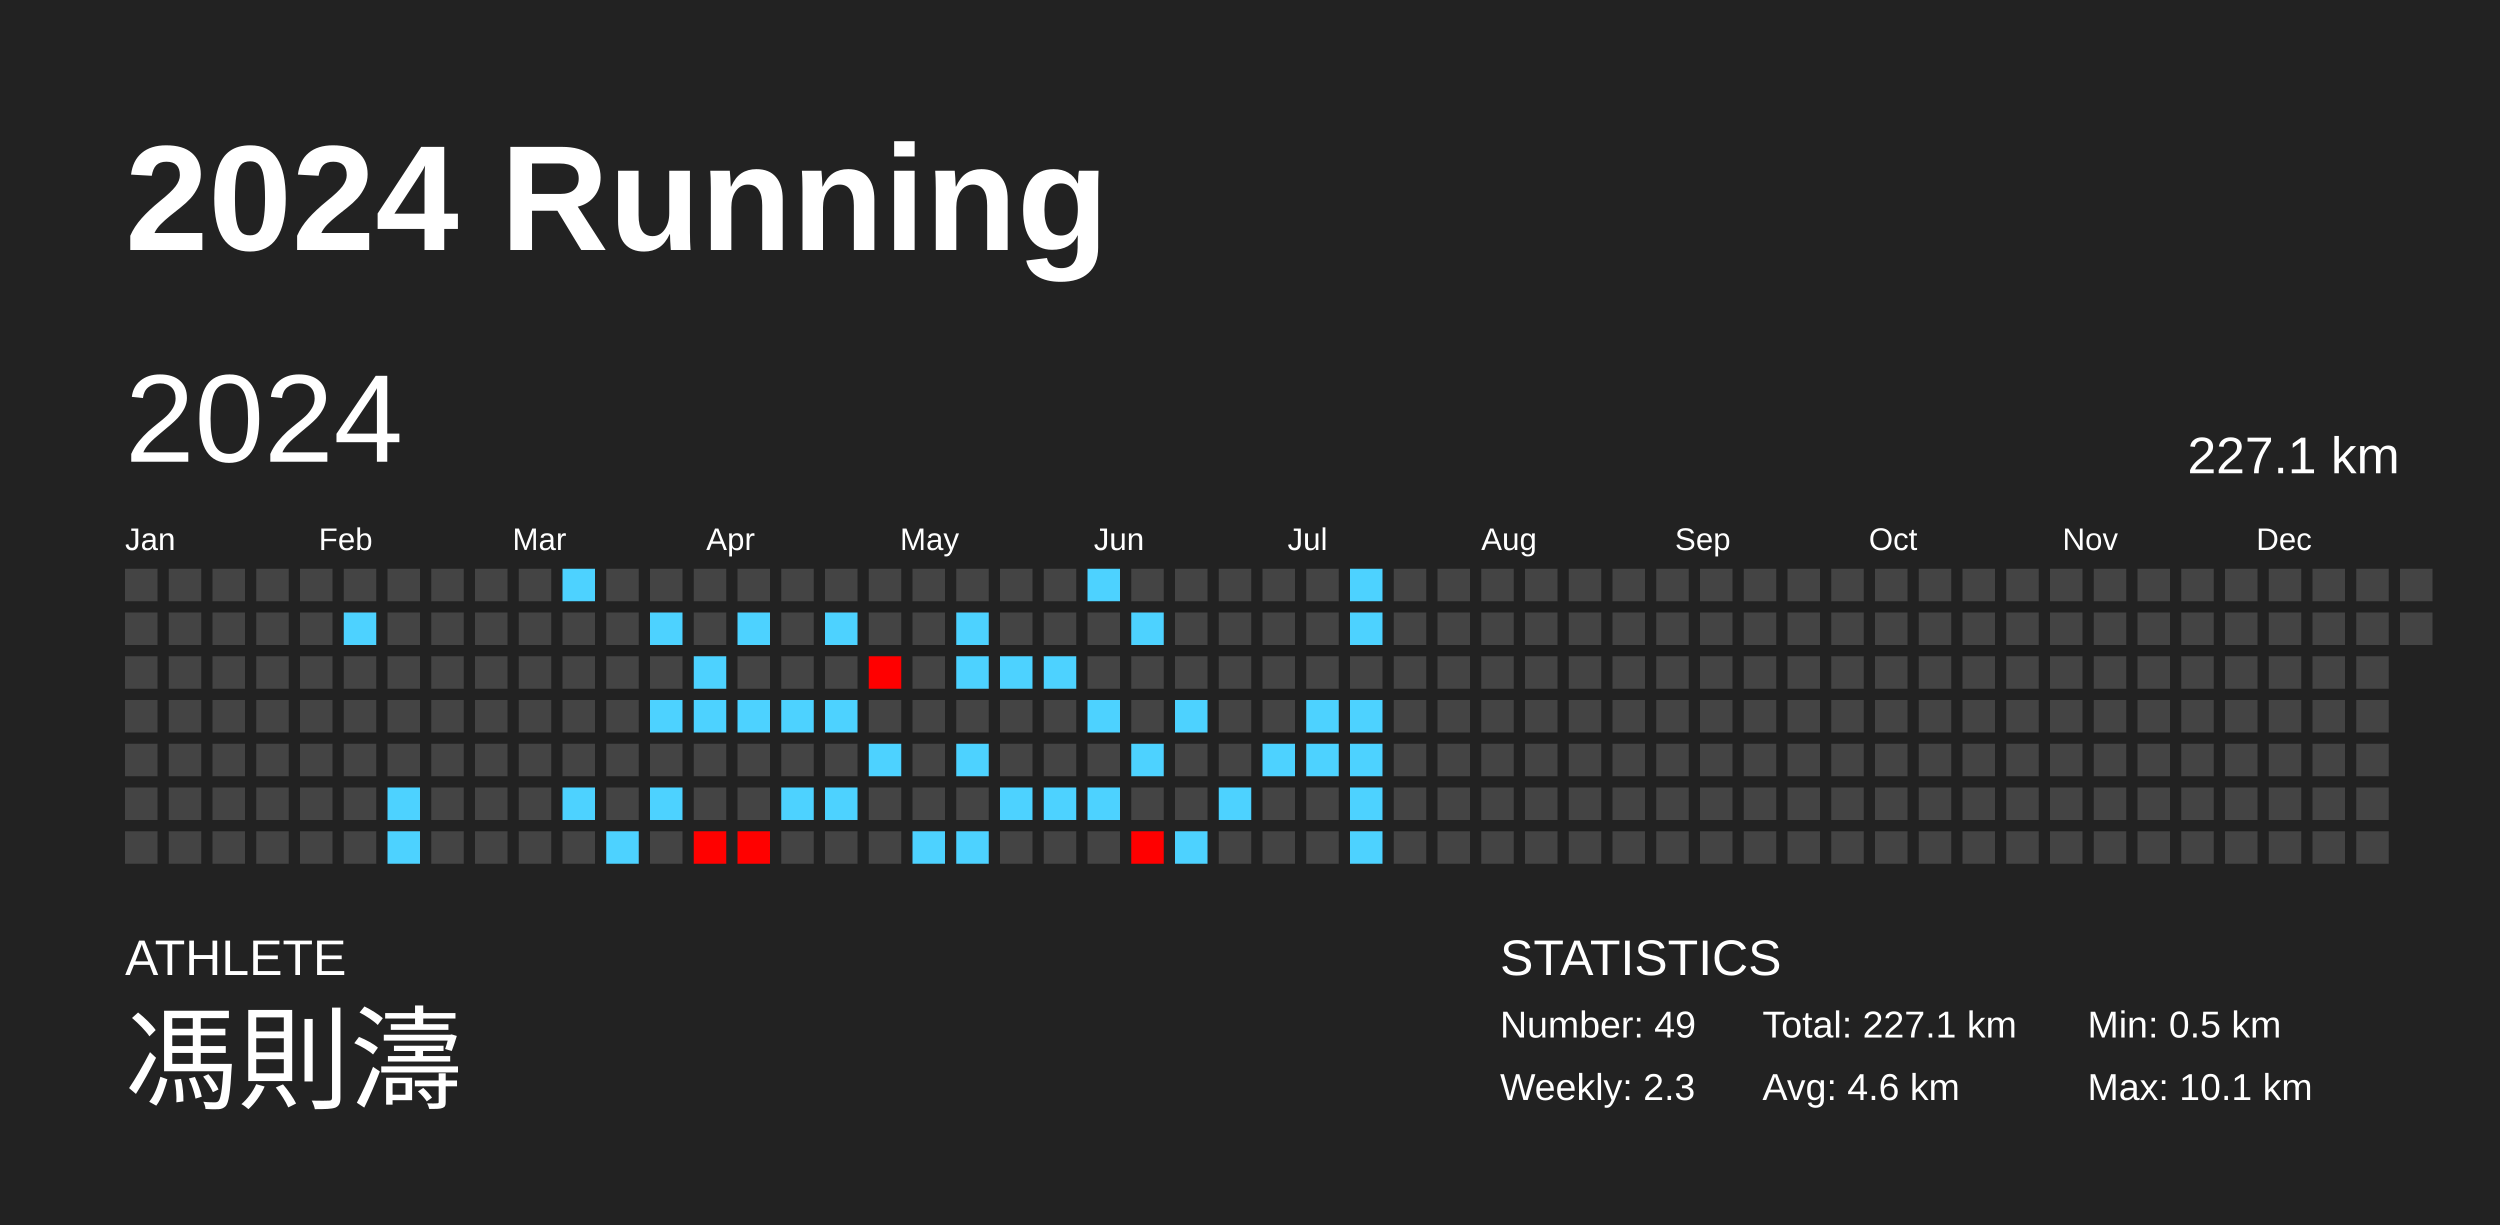
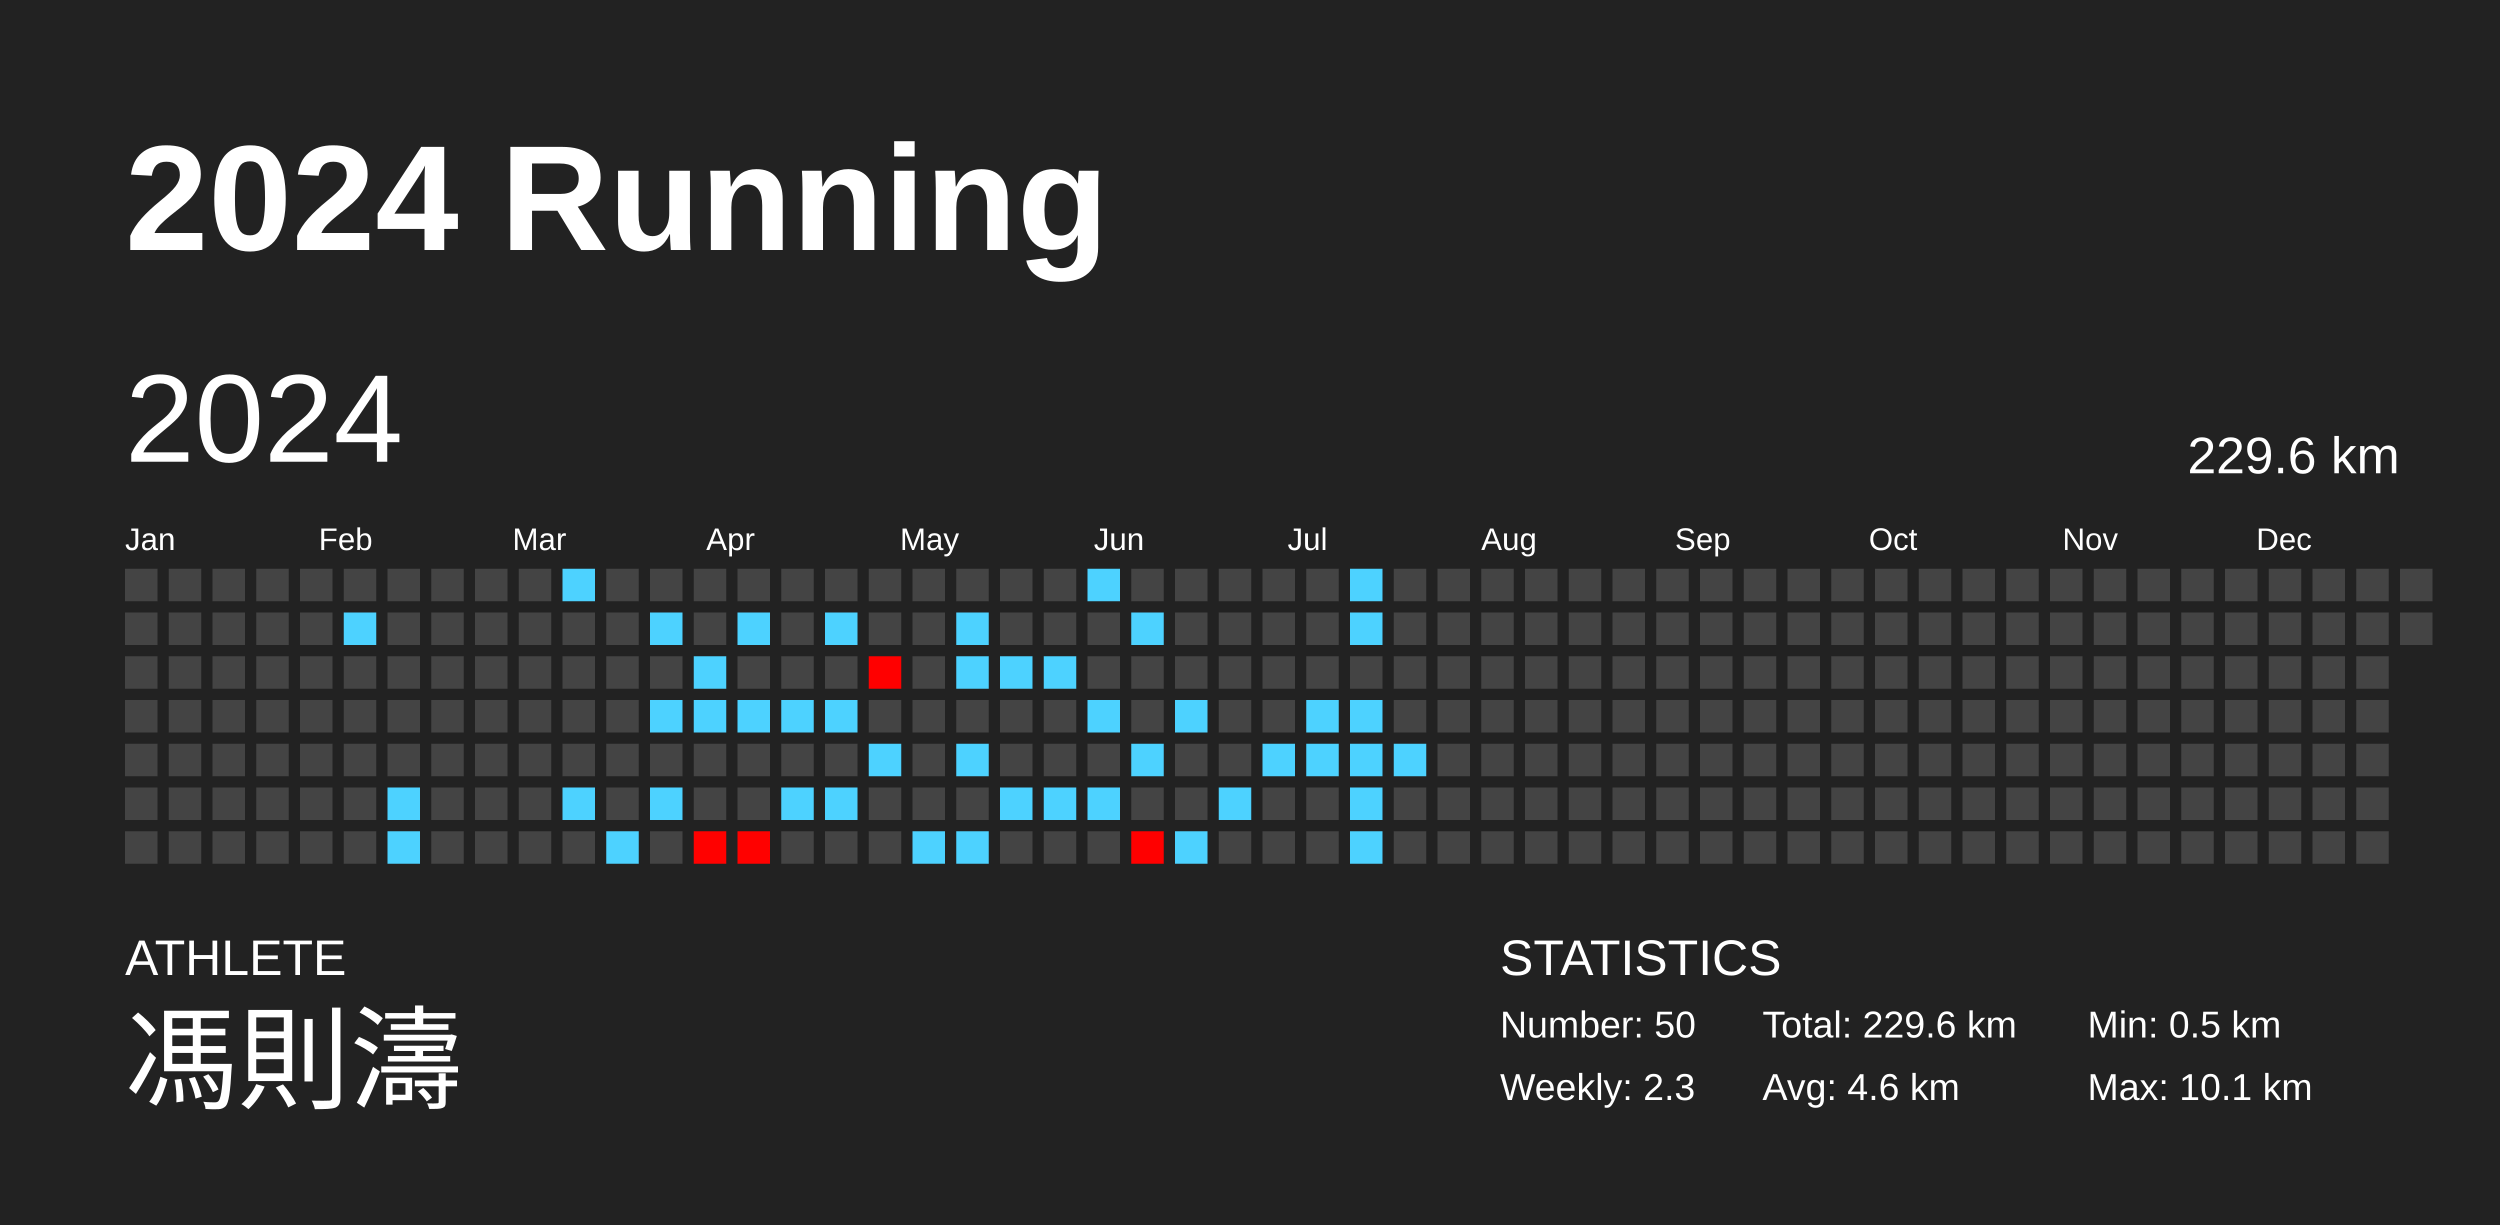
<svg xmlns="http://www.w3.org/2000/svg" baseProfile="full" height="98mm" version="1.1" viewBox="0,0,200,98" width="200mm">
  <defs />
  <rect fill="#222222" height="98" width="200" x="0" y="0" />
  <text fill="#FFFFFF" style="font-size:12px; font-family:Arial; font-weight:bold;" x="10" y="20">2024 Running</text>
  <text fill="#FFFFFF" style="font-size:4px; font-family:Arial" x="10" y="78">ATHLETE</text>
  <text fill="#FFFFFF" style="font-size:9px; font-family:Arial" x="10" y="88">馮則濤</text>
  <text fill="#FFFFFF" style="font-size:4px; font-family:Arial" x="120" y="78">STATISTICS</text>
-   <text fill="#FFFFFF" style="font-size:3px; font-family:Arial" x="120" y="83">Number: 49</text>
+   <text fill="#FFFFFF" style="font-size:3px; font-family:Arial" x="120" y="83">Number: 50</text>
  <text fill="#FFFFFF" style="font-size:3px; font-family:Arial" x="120" y="88">Weekly: 2.3</text>
-   <text fill="#FFFFFF" style="font-size:3px; font-family:Arial" x="141" y="83">Total: 227.1 km</text>
+   <text fill="#FFFFFF" style="font-size:3px; font-family:Arial" x="141" y="83">Total: 229.6 km</text>
  <text fill="#FFFFFF" style="font-size:3px; font-family:Arial" x="141" y="88">Avg: 4.6 km</text>
  <text fill="#FFFFFF" style="font-size:3px; font-family:Arial" x="167" y="83">Min: 0.5 km</text>
  <text fill="#FFFFFF" style="font-size:3px; font-family:Arial" x="167" y="88">Max: 10.1 km</text>
  <text dominant-baseline="hanging" fill="#FFFFFF" style="font-size:10.0px; font-family:Arial;" x="10" y="30">2024</text>
-   <text dominant-baseline="hanging" fill="#FFFFFF" style="font-size:4.125px; font-family:Arial;" x="175" y="35">227.1 km</text>
+   <text dominant-baseline="hanging" fill="#FFFFFF" style="font-size:4.125px; font-family:Arial;" x="175" y="35">229.6 km</text>
  <text fill="#FFFFFF" style="font-size:2.5px; font-family:Arial" x="10.0" y="44">Jan</text>
  <text fill="#FFFFFF" style="font-size:2.5px; font-family:Arial" x="25.5" y="44">Feb</text>
  <text fill="#FFFFFF" style="font-size:2.5px; font-family:Arial" x="41.0" y="44">Mar</text>
  <text fill="#FFFFFF" style="font-size:2.5px; font-family:Arial" x="56.5" y="44">Apr</text>
  <text fill="#FFFFFF" style="font-size:2.5px; font-family:Arial" x="72.0" y="44">May</text>
  <text fill="#FFFFFF" style="font-size:2.5px; font-family:Arial" x="87.5" y="44">Jun</text>
  <text fill="#FFFFFF" style="font-size:2.5px; font-family:Arial" x="103.0" y="44">Jul</text>
  <text fill="#FFFFFF" style="font-size:2.5px; font-family:Arial" x="118.5" y="44">Aug</text>
  <text fill="#FFFFFF" style="font-size:2.5px; font-family:Arial" x="134.0" y="44">Sep</text>
  <text fill="#FFFFFF" style="font-size:2.5px; font-family:Arial" x="149.5" y="44">Oct</text>
  <text fill="#FFFFFF" style="font-size:2.5px; font-family:Arial" x="165.0" y="44">Nov</text>
  <text fill="#FFFFFF" style="font-size:2.5px; font-family:Arial" x="180.5" y="44">Dec</text>
  <rect fill="#444444" height="2.6" width="2.6" x="10.0" y="45.5" />
  <rect fill="#444444" height="2.6" width="2.6" x="10.0" y="49.0" />
  <rect fill="#444444" height="2.6" width="2.6" x="10.0" y="52.5" />
  <rect fill="#444444" height="2.6" width="2.6" x="10.0" y="56.0" />
  <rect fill="#444444" height="2.6" width="2.6" x="10.0" y="59.5" />
  <rect fill="#444444" height="2.6" width="2.6" x="10.0" y="63.0" />
  <rect fill="#444444" height="2.6" width="2.6" x="10.0" y="66.5" />
  <rect fill="#444444" height="2.6" width="2.6" x="13.5" y="45.5" />
  <rect fill="#444444" height="2.6" width="2.6" x="13.5" y="49.0" />
  <rect fill="#444444" height="2.6" width="2.6" x="13.5" y="52.5" />
  <rect fill="#444444" height="2.6" width="2.6" x="13.5" y="56.0" />
  <rect fill="#444444" height="2.6" width="2.6" x="13.5" y="59.5" />
  <rect fill="#444444" height="2.6" width="2.6" x="13.5" y="63.0" />
  <rect fill="#444444" height="2.6" width="2.6" x="13.5" y="66.5" />
  <rect fill="#444444" height="2.6" width="2.6" x="17.0" y="45.5" />
  <rect fill="#444444" height="2.6" width="2.6" x="17.0" y="49.0" />
  <rect fill="#444444" height="2.6" width="2.6" x="17.0" y="52.5" />
  <rect fill="#444444" height="2.6" width="2.6" x="17.0" y="56.0" />
  <rect fill="#444444" height="2.6" width="2.6" x="17.0" y="59.5" />
  <rect fill="#444444" height="2.6" width="2.6" x="17.0" y="63.0" />
  <rect fill="#444444" height="2.6" width="2.6" x="17.0" y="66.5" />
  <rect fill="#444444" height="2.6" width="2.6" x="20.5" y="45.5" />
  <rect fill="#444444" height="2.6" width="2.6" x="20.5" y="49.0" />
  <rect fill="#444444" height="2.6" width="2.6" x="20.5" y="52.5" />
  <rect fill="#444444" height="2.6" width="2.6" x="20.5" y="56.0" />
  <rect fill="#444444" height="2.6" width="2.6" x="20.5" y="59.5" />
  <rect fill="#444444" height="2.6" width="2.6" x="20.5" y="63.0" />
  <rect fill="#444444" height="2.6" width="2.6" x="20.5" y="66.5" />
  <rect fill="#444444" height="2.6" width="2.6" x="24.0" y="45.5" />
  <rect fill="#444444" height="2.6" width="2.6" x="24.0" y="49.0" />
  <rect fill="#444444" height="2.6" width="2.6" x="24.0" y="52.5" />
  <rect fill="#444444" height="2.6" width="2.6" x="24.0" y="56.0" />
  <rect fill="#444444" height="2.6" width="2.6" x="24.0" y="59.5" />
  <rect fill="#444444" height="2.6" width="2.6" x="24.0" y="63.0" />
  <rect fill="#444444" height="2.6" width="2.6" x="24.0" y="66.5" />
  <rect fill="#444444" height="2.6" width="2.6" x="27.5" y="45.5" />
  <rect fill="#4dd2ff" height="2.6" width="2.6" x="27.5" y="49.0" />
  <rect fill="#444444" height="2.6" width="2.6" x="27.5" y="52.5" />
  <rect fill="#444444" height="2.6" width="2.6" x="27.5" y="56.0" />
  <rect fill="#444444" height="2.6" width="2.6" x="27.5" y="59.5" />
  <rect fill="#444444" height="2.6" width="2.6" x="27.5" y="63.0" />
  <rect fill="#444444" height="2.6" width="2.6" x="27.5" y="66.5" />
  <rect fill="#444444" height="2.6" width="2.6" x="31.0" y="45.5" />
  <rect fill="#444444" height="2.6" width="2.6" x="31.0" y="49.0" />
  <rect fill="#444444" height="2.6" width="2.6" x="31.0" y="52.5" />
  <rect fill="#444444" height="2.6" width="2.6" x="31.0" y="56.0" />
  <rect fill="#444444" height="2.6" width="2.6" x="31.0" y="59.5" />
  <rect fill="#4dd2ff" height="2.6" width="2.6" x="31.0" y="63.0" />
  <rect fill="#4dd2ff" height="2.6" width="2.6" x="31.0" y="66.5" />
  <rect fill="#444444" height="2.6" width="2.6" x="34.5" y="45.5" />
  <rect fill="#444444" height="2.6" width="2.6" x="34.5" y="49.0" />
  <rect fill="#444444" height="2.6" width="2.6" x="34.5" y="52.5" />
  <rect fill="#444444" height="2.6" width="2.6" x="34.5" y="56.0" />
  <rect fill="#444444" height="2.6" width="2.6" x="34.5" y="59.5" />
  <rect fill="#444444" height="2.6" width="2.6" x="34.5" y="63.0" />
  <rect fill="#444444" height="2.6" width="2.6" x="34.5" y="66.5" />
  <rect fill="#444444" height="2.6" width="2.6" x="38.0" y="45.5" />
  <rect fill="#444444" height="2.6" width="2.6" x="38.0" y="49.0" />
  <rect fill="#444444" height="2.6" width="2.6" x="38.0" y="52.5" />
  <rect fill="#444444" height="2.6" width="2.6" x="38.0" y="56.0" />
  <rect fill="#444444" height="2.6" width="2.6" x="38.0" y="59.5" />
  <rect fill="#444444" height="2.6" width="2.6" x="38.0" y="63.0" />
  <rect fill="#444444" height="2.6" width="2.6" x="38.0" y="66.5" />
  <rect fill="#444444" height="2.6" width="2.6" x="41.5" y="45.5" />
  <rect fill="#444444" height="2.6" width="2.6" x="41.5" y="49.0" />
  <rect fill="#444444" height="2.6" width="2.6" x="41.5" y="52.5" />
  <rect fill="#444444" height="2.6" width="2.6" x="41.5" y="56.0" />
  <rect fill="#444444" height="2.6" width="2.6" x="41.5" y="59.5" />
  <rect fill="#444444" height="2.6" width="2.6" x="41.5" y="63.0" />
  <rect fill="#444444" height="2.6" width="2.6" x="41.5" y="66.5" />
  <rect fill="#4dd2ff" height="2.6" width="2.6" x="45.0" y="45.5" />
  <rect fill="#444444" height="2.6" width="2.6" x="45.0" y="49.0" />
  <rect fill="#444444" height="2.6" width="2.6" x="45.0" y="52.5" />
  <rect fill="#444444" height="2.6" width="2.6" x="45.0" y="56.0" />
  <rect fill="#444444" height="2.6" width="2.6" x="45.0" y="59.5" />
  <rect fill="#4dd2ff" height="2.6" width="2.6" x="45.0" y="63.0" />
  <rect fill="#444444" height="2.6" width="2.6" x="45.0" y="66.5" />
  <rect fill="#444444" height="2.6" width="2.6" x="48.5" y="45.5" />
  <rect fill="#444444" height="2.6" width="2.6" x="48.5" y="49.0" />
  <rect fill="#444444" height="2.6" width="2.6" x="48.5" y="52.5" />
  <rect fill="#444444" height="2.6" width="2.6" x="48.5" y="56.0" />
  <rect fill="#444444" height="2.6" width="2.6" x="48.5" y="59.5" />
  <rect fill="#444444" height="2.6" width="2.6" x="48.5" y="63.0" />
  <rect fill="#4dd2ff" height="2.6" width="2.6" x="48.5" y="66.5" />
  <rect fill="#444444" height="2.6" width="2.6" x="52.0" y="45.5" />
  <rect fill="#4dd2ff" height="2.6" width="2.6" x="52.0" y="49.0" />
  <rect fill="#444444" height="2.6" width="2.6" x="52.0" y="52.5" />
  <rect fill="#4dd2ff" height="2.6" width="2.6" x="52.0" y="56.0" />
  <rect fill="#444444" height="2.6" width="2.6" x="52.0" y="59.5" />
  <rect fill="#4dd2ff" height="2.6" width="2.6" x="52.0" y="63.0" />
  <rect fill="#444444" height="2.6" width="2.6" x="52.0" y="66.5" />
  <rect fill="#444444" height="2.6" width="2.6" x="55.5" y="45.5" />
  <rect fill="#444444" height="2.6" width="2.6" x="55.5" y="49.0" />
  <rect fill="#4dd2ff" height="2.6" width="2.6" x="55.5" y="52.5" />
  <rect fill="#4dd2ff" height="2.6" width="2.6" x="55.5" y="56.0" />
  <rect fill="#444444" height="2.6" width="2.6" x="55.5" y="59.5" />
  <rect fill="#444444" height="2.6" width="2.6" x="55.5" y="63.0" />
  <rect fill="#ff0100" height="2.6" width="2.6" x="55.5" y="66.5" />
  <rect fill="#444444" height="2.6" width="2.6" x="59.0" y="45.5" />
  <rect fill="#4dd2ff" height="2.6" width="2.6" x="59.0" y="49.0" />
  <rect fill="#444444" height="2.6" width="2.6" x="59.0" y="52.5" />
  <rect fill="#4dd2ff" height="2.6" width="2.6" x="59.0" y="56.0" />
  <rect fill="#444444" height="2.6" width="2.6" x="59.0" y="59.5" />
  <rect fill="#444444" height="2.6" width="2.6" x="59.0" y="63.0" />
  <rect fill="#ff0100" height="2.6" width="2.6" x="59.0" y="66.5" />
  <rect fill="#444444" height="2.6" width="2.6" x="62.5" y="45.5" />
  <rect fill="#444444" height="2.6" width="2.6" x="62.5" y="49.0" />
  <rect fill="#444444" height="2.6" width="2.6" x="62.5" y="52.5" />
  <rect fill="#4dd2ff" height="2.6" width="2.6" x="62.5" y="56.0" />
  <rect fill="#444444" height="2.6" width="2.6" x="62.5" y="59.5" />
  <rect fill="#4dd2ff" height="2.6" width="2.6" x="62.5" y="63.0" />
  <rect fill="#444444" height="2.6" width="2.6" x="62.5" y="66.5" />
  <rect fill="#444444" height="2.6" width="2.6" x="66.0" y="45.5" />
  <rect fill="#4dd2ff" height="2.6" width="2.6" x="66.0" y="49.0" />
  <rect fill="#444444" height="2.6" width="2.6" x="66.0" y="52.5" />
  <rect fill="#4dd2ff" height="2.6" width="2.6" x="66.0" y="56.0" />
  <rect fill="#444444" height="2.6" width="2.6" x="66.0" y="59.5" />
  <rect fill="#4dd2ff" height="2.6" width="2.6" x="66.0" y="63.0" />
  <rect fill="#444444" height="2.6" width="2.6" x="66.0" y="66.5" />
  <rect fill="#444444" height="2.6" width="2.6" x="69.5" y="45.5" />
  <rect fill="#444444" height="2.6" width="2.6" x="69.5" y="49.0" />
  <rect fill="#ff0000" height="2.6" width="2.6" x="69.5" y="52.5" />
  <rect fill="#444444" height="2.6" width="2.6" x="69.5" y="56.0" />
  <rect fill="#4dd2ff" height="2.6" width="2.6" x="69.5" y="59.5" />
  <rect fill="#444444" height="2.6" width="2.6" x="69.5" y="63.0" />
  <rect fill="#444444" height="2.6" width="2.6" x="69.5" y="66.5" />
  <rect fill="#444444" height="2.6" width="2.6" x="73.0" y="45.5" />
  <rect fill="#444444" height="2.6" width="2.6" x="73.0" y="49.0" />
  <rect fill="#444444" height="2.6" width="2.6" x="73.0" y="52.5" />
  <rect fill="#444444" height="2.6" width="2.6" x="73.0" y="56.0" />
  <rect fill="#444444" height="2.6" width="2.6" x="73.0" y="59.5" />
  <rect fill="#444444" height="2.6" width="2.6" x="73.0" y="63.0" />
  <rect fill="#4dd2ff" height="2.6" width="2.6" x="73.0" y="66.5" />
  <rect fill="#444444" height="2.6" width="2.6" x="76.5" y="45.5" />
  <rect fill="#4dd2ff" height="2.6" width="2.6" x="76.5" y="49.0" />
  <rect fill="#4dd2ff" height="2.6" width="2.6" x="76.5" y="52.5" />
  <rect fill="#444444" height="2.6" width="2.6" x="76.5" y="56.0" />
  <rect fill="#4dd2ff" height="2.6" width="2.6" x="76.5" y="59.5" />
  <rect fill="#444444" height="2.6" width="2.6" x="76.5" y="63.0" />
  <rect fill="#4dd2ff" height="2.6" width="2.6" x="76.5" y="66.5" />
  <rect fill="#444444" height="2.6" width="2.6" x="80.0" y="45.5" />
  <rect fill="#444444" height="2.6" width="2.6" x="80.0" y="49.0" />
  <rect fill="#4dd2ff" height="2.6" width="2.6" x="80.0" y="52.5" />
  <rect fill="#444444" height="2.6" width="2.6" x="80.0" y="56.0" />
  <rect fill="#444444" height="2.6" width="2.6" x="80.0" y="59.5" />
  <rect fill="#4dd2ff" height="2.6" width="2.6" x="80.0" y="63.0" />
  <rect fill="#444444" height="2.6" width="2.6" x="80.0" y="66.5" />
  <rect fill="#444444" height="2.6" width="2.6" x="83.5" y="45.5" />
  <rect fill="#444444" height="2.6" width="2.6" x="83.5" y="49.0" />
  <rect fill="#4dd2ff" height="2.6" width="2.6" x="83.5" y="52.5" />
  <rect fill="#444444" height="2.6" width="2.6" x="83.5" y="56.0" />
  <rect fill="#444444" height="2.6" width="2.6" x="83.5" y="59.5" />
  <rect fill="#4dd2ff" height="2.6" width="2.6" x="83.5" y="63.0" />
  <rect fill="#444444" height="2.6" width="2.6" x="83.5" y="66.5" />
  <rect fill="#4dd2ff" height="2.6" width="2.6" x="87.0" y="45.5" />
  <rect fill="#444444" height="2.6" width="2.6" x="87.0" y="49.0" />
  <rect fill="#444444" height="2.6" width="2.6" x="87.0" y="52.5" />
  <rect fill="#4dd2ff" height="2.6" width="2.6" x="87.0" y="56.0" />
  <rect fill="#444444" height="2.6" width="2.6" x="87.0" y="59.5" />
  <rect fill="#4dd2ff" height="2.6" width="2.6" x="87.0" y="63.0" />
  <rect fill="#444444" height="2.6" width="2.6" x="87.0" y="66.5" />
  <rect fill="#444444" height="2.6" width="2.6" x="90.5" y="45.5" />
  <rect fill="#4dd2ff" height="2.6" width="2.6" x="90.5" y="49.0" />
  <rect fill="#444444" height="2.6" width="2.6" x="90.5" y="52.5" />
  <rect fill="#444444" height="2.6" width="2.6" x="90.5" y="56.0" />
  <rect fill="#4dd2ff" height="2.6" width="2.6" x="90.5" y="59.5" />
  <rect fill="#444444" height="2.6" width="2.6" x="90.5" y="63.0" />
  <rect fill="#ff0000" height="2.6" width="2.6" x="90.5" y="66.5" />
  <rect fill="#444444" height="2.6" width="2.6" x="94.0" y="45.5" />
  <rect fill="#444444" height="2.6" width="2.6" x="94.0" y="49.0" />
  <rect fill="#444444" height="2.6" width="2.6" x="94.0" y="52.5" />
  <rect fill="#4dd2ff" height="2.6" width="2.6" x="94.0" y="56.0" />
  <rect fill="#444444" height="2.6" width="2.6" x="94.0" y="59.5" />
  <rect fill="#444444" height="2.6" width="2.6" x="94.0" y="63.0" />
  <rect fill="#4dd2ff" height="2.6" width="2.6" x="94.0" y="66.5" />
  <rect fill="#444444" height="2.6" width="2.6" x="97.5" y="45.5" />
  <rect fill="#444444" height="2.6" width="2.6" x="97.5" y="49.0" />
  <rect fill="#444444" height="2.6" width="2.6" x="97.5" y="52.5" />
  <rect fill="#444444" height="2.6" width="2.6" x="97.5" y="56.0" />
  <rect fill="#444444" height="2.6" width="2.6" x="97.5" y="59.5" />
  <rect fill="#4dd2ff" height="2.6" width="2.6" x="97.5" y="63.0" />
  <rect fill="#444444" height="2.6" width="2.6" x="97.5" y="66.5" />
  <rect fill="#444444" height="2.6" width="2.6" x="101.0" y="45.5" />
  <rect fill="#444444" height="2.6" width="2.6" x="101.0" y="49.0" />
  <rect fill="#444444" height="2.6" width="2.6" x="101.0" y="52.5" />
  <rect fill="#444444" height="2.6" width="2.6" x="101.0" y="56.0" />
  <rect fill="#4dd2ff" height="2.6" width="2.6" x="101.0" y="59.5" />
  <rect fill="#444444" height="2.6" width="2.6" x="101.0" y="63.0" />
  <rect fill="#444444" height="2.6" width="2.6" x="101.0" y="66.5" />
  <rect fill="#444444" height="2.6" width="2.6" x="104.5" y="45.5" />
  <rect fill="#444444" height="2.6" width="2.6" x="104.5" y="49.0" />
  <rect fill="#444444" height="2.6" width="2.6" x="104.5" y="52.5" />
  <rect fill="#4dd2ff" height="2.6" width="2.6" x="104.5" y="56.0" />
  <rect fill="#4dd2ff" height="2.6" width="2.6" x="104.5" y="59.5" />
  <rect fill="#444444" height="2.6" width="2.6" x="104.5" y="63.0" />
  <rect fill="#444444" height="2.6" width="2.6" x="104.5" y="66.5" />
  <rect fill="#4dd2ff" height="2.6" width="2.6" x="108.0" y="45.5" />
  <rect fill="#4dd2ff" height="2.6" width="2.6" x="108.0" y="49.0" />
  <rect fill="#444444" height="2.6" width="2.6" x="108.0" y="52.5" />
  <rect fill="#4dd2ff" height="2.6" width="2.6" x="108.0" y="56.0" />
  <rect fill="#4dd2ff" height="2.6" width="2.6" x="108.0" y="59.5" />
  <rect fill="#4dd2ff" height="2.6" width="2.6" x="108.0" y="63.0" />
  <rect fill="#4dd2ff" height="2.6" width="2.6" x="108.0" y="66.5" />
  <rect fill="#444444" height="2.6" width="2.6" x="111.5" y="45.5" />
  <rect fill="#444444" height="2.6" width="2.6" x="111.5" y="49.0" />
  <rect fill="#444444" height="2.6" width="2.6" x="111.5" y="52.5" />
  <rect fill="#444444" height="2.6" width="2.6" x="111.5" y="56.0" />
-   <rect fill="#444444" height="2.6" width="2.6" x="111.5" y="59.5" />
+   <rect fill="#4dd2ff" height="2.6" width="2.6" x="111.5" y="59.5" />
  <rect fill="#444444" height="2.6" width="2.6" x="111.5" y="63.0" />
  <rect fill="#444444" height="2.6" width="2.6" x="111.5" y="66.5" />
  <rect fill="#444444" height="2.6" width="2.6" x="115.0" y="45.5" />
  <rect fill="#444444" height="2.6" width="2.6" x="115.0" y="49.0" />
  <rect fill="#444444" height="2.6" width="2.6" x="115.0" y="52.5" />
  <rect fill="#444444" height="2.6" width="2.6" x="115.0" y="56.0" />
  <rect fill="#444444" height="2.6" width="2.6" x="115.0" y="59.5" />
  <rect fill="#444444" height="2.6" width="2.6" x="115.0" y="63.0" />
  <rect fill="#444444" height="2.6" width="2.6" x="115.0" y="66.5" />
  <rect fill="#444444" height="2.6" width="2.6" x="118.5" y="45.5" />
  <rect fill="#444444" height="2.6" width="2.6" x="118.5" y="49.0" />
  <rect fill="#444444" height="2.6" width="2.6" x="118.5" y="52.5" />
  <rect fill="#444444" height="2.6" width="2.6" x="118.5" y="56.0" />
  <rect fill="#444444" height="2.6" width="2.6" x="118.5" y="59.5" />
  <rect fill="#444444" height="2.6" width="2.6" x="118.5" y="63.0" />
  <rect fill="#444444" height="2.6" width="2.6" x="118.5" y="66.5" />
  <rect fill="#444444" height="2.6" width="2.6" x="122.0" y="45.5" />
  <rect fill="#444444" height="2.6" width="2.6" x="122.0" y="49.0" />
  <rect fill="#444444" height="2.6" width="2.6" x="122.0" y="52.5" />
  <rect fill="#444444" height="2.6" width="2.6" x="122.0" y="56.0" />
  <rect fill="#444444" height="2.6" width="2.6" x="122.0" y="59.5" />
  <rect fill="#444444" height="2.6" width="2.6" x="122.0" y="63.0" />
  <rect fill="#444444" height="2.6" width="2.6" x="122.0" y="66.5" />
  <rect fill="#444444" height="2.6" width="2.6" x="125.5" y="45.5" />
  <rect fill="#444444" height="2.6" width="2.6" x="125.5" y="49.0" />
  <rect fill="#444444" height="2.6" width="2.6" x="125.5" y="52.5" />
  <rect fill="#444444" height="2.6" width="2.6" x="125.5" y="56.0" />
  <rect fill="#444444" height="2.6" width="2.6" x="125.5" y="59.5" />
  <rect fill="#444444" height="2.6" width="2.6" x="125.5" y="63.0" />
  <rect fill="#444444" height="2.6" width="2.6" x="125.5" y="66.5" />
  <rect fill="#444444" height="2.6" width="2.6" x="129.0" y="45.5" />
  <rect fill="#444444" height="2.6" width="2.6" x="129.0" y="49.0" />
  <rect fill="#444444" height="2.6" width="2.6" x="129.0" y="52.5" />
  <rect fill="#444444" height="2.6" width="2.6" x="129.0" y="56.0" />
  <rect fill="#444444" height="2.6" width="2.6" x="129.0" y="59.5" />
  <rect fill="#444444" height="2.6" width="2.6" x="129.0" y="63.0" />
  <rect fill="#444444" height="2.6" width="2.6" x="129.0" y="66.5" />
  <rect fill="#444444" height="2.6" width="2.6" x="132.5" y="45.5" />
  <rect fill="#444444" height="2.6" width="2.6" x="132.5" y="49.0" />
  <rect fill="#444444" height="2.6" width="2.6" x="132.5" y="52.5" />
  <rect fill="#444444" height="2.6" width="2.6" x="132.5" y="56.0" />
  <rect fill="#444444" height="2.6" width="2.6" x="132.5" y="59.5" />
  <rect fill="#444444" height="2.6" width="2.6" x="132.5" y="63.0" />
  <rect fill="#444444" height="2.6" width="2.6" x="132.5" y="66.5" />
  <rect fill="#444444" height="2.6" width="2.6" x="136.0" y="45.5" />
  <rect fill="#444444" height="2.6" width="2.6" x="136.0" y="49.0" />
  <rect fill="#444444" height="2.6" width="2.6" x="136.0" y="52.5" />
  <rect fill="#444444" height="2.6" width="2.6" x="136.0" y="56.0" />
  <rect fill="#444444" height="2.6" width="2.6" x="136.0" y="59.5" />
  <rect fill="#444444" height="2.6" width="2.6" x="136.0" y="63.0" />
  <rect fill="#444444" height="2.6" width="2.6" x="136.0" y="66.5" />
  <rect fill="#444444" height="2.6" width="2.6" x="139.5" y="45.5" />
  <rect fill="#444444" height="2.6" width="2.6" x="139.5" y="49.0" />
  <rect fill="#444444" height="2.6" width="2.6" x="139.5" y="52.5" />
  <rect fill="#444444" height="2.6" width="2.6" x="139.5" y="56.0" />
  <rect fill="#444444" height="2.6" width="2.6" x="139.5" y="59.5" />
  <rect fill="#444444" height="2.6" width="2.6" x="139.5" y="63.0" />
  <rect fill="#444444" height="2.6" width="2.6" x="139.5" y="66.5" />
  <rect fill="#444444" height="2.6" width="2.6" x="143.0" y="45.5" />
  <rect fill="#444444" height="2.6" width="2.6" x="143.0" y="49.0" />
  <rect fill="#444444" height="2.6" width="2.6" x="143.0" y="52.5" />
  <rect fill="#444444" height="2.6" width="2.6" x="143.0" y="56.0" />
  <rect fill="#444444" height="2.6" width="2.6" x="143.0" y="59.5" />
  <rect fill="#444444" height="2.6" width="2.6" x="143.0" y="63.0" />
  <rect fill="#444444" height="2.6" width="2.6" x="143.0" y="66.5" />
  <rect fill="#444444" height="2.6" width="2.6" x="146.5" y="45.5" />
  <rect fill="#444444" height="2.6" width="2.6" x="146.5" y="49.0" />
  <rect fill="#444444" height="2.6" width="2.6" x="146.5" y="52.5" />
  <rect fill="#444444" height="2.6" width="2.6" x="146.5" y="56.0" />
  <rect fill="#444444" height="2.6" width="2.6" x="146.5" y="59.5" />
  <rect fill="#444444" height="2.6" width="2.6" x="146.5" y="63.0" />
  <rect fill="#444444" height="2.6" width="2.6" x="146.5" y="66.5" />
  <rect fill="#444444" height="2.6" width="2.6" x="150.0" y="45.5" />
  <rect fill="#444444" height="2.6" width="2.6" x="150.0" y="49.0" />
  <rect fill="#444444" height="2.6" width="2.6" x="150.0" y="52.5" />
  <rect fill="#444444" height="2.6" width="2.6" x="150.0" y="56.0" />
  <rect fill="#444444" height="2.6" width="2.6" x="150.0" y="59.5" />
  <rect fill="#444444" height="2.6" width="2.6" x="150.0" y="63.0" />
  <rect fill="#444444" height="2.6" width="2.6" x="150.0" y="66.5" />
  <rect fill="#444444" height="2.6" width="2.6" x="153.5" y="45.5" />
  <rect fill="#444444" height="2.6" width="2.6" x="153.5" y="49.0" />
  <rect fill="#444444" height="2.6" width="2.6" x="153.5" y="52.5" />
  <rect fill="#444444" height="2.6" width="2.6" x="153.5" y="56.0" />
  <rect fill="#444444" height="2.6" width="2.6" x="153.5" y="59.5" />
  <rect fill="#444444" height="2.6" width="2.6" x="153.5" y="63.0" />
  <rect fill="#444444" height="2.6" width="2.6" x="153.5" y="66.5" />
  <rect fill="#444444" height="2.6" width="2.6" x="157.0" y="45.5" />
  <rect fill="#444444" height="2.6" width="2.6" x="157.0" y="49.0" />
  <rect fill="#444444" height="2.6" width="2.6" x="157.0" y="52.5" />
  <rect fill="#444444" height="2.6" width="2.6" x="157.0" y="56.0" />
  <rect fill="#444444" height="2.6" width="2.6" x="157.0" y="59.5" />
  <rect fill="#444444" height="2.6" width="2.6" x="157.0" y="63.0" />
  <rect fill="#444444" height="2.6" width="2.6" x="157.0" y="66.5" />
  <rect fill="#444444" height="2.6" width="2.6" x="160.5" y="45.5" />
  <rect fill="#444444" height="2.6" width="2.6" x="160.5" y="49.0" />
  <rect fill="#444444" height="2.6" width="2.6" x="160.5" y="52.5" />
  <rect fill="#444444" height="2.6" width="2.6" x="160.5" y="56.0" />
  <rect fill="#444444" height="2.6" width="2.6" x="160.5" y="59.5" />
  <rect fill="#444444" height="2.6" width="2.6" x="160.5" y="63.0" />
  <rect fill="#444444" height="2.6" width="2.6" x="160.5" y="66.5" />
  <rect fill="#444444" height="2.6" width="2.6" x="164.0" y="45.5" />
  <rect fill="#444444" height="2.6" width="2.6" x="164.0" y="49.0" />
  <rect fill="#444444" height="2.6" width="2.6" x="164.0" y="52.5" />
  <rect fill="#444444" height="2.6" width="2.6" x="164.0" y="56.0" />
  <rect fill="#444444" height="2.6" width="2.6" x="164.0" y="59.5" />
  <rect fill="#444444" height="2.6" width="2.6" x="164.0" y="63.0" />
  <rect fill="#444444" height="2.6" width="2.6" x="164.0" y="66.5" />
  <rect fill="#444444" height="2.6" width="2.6" x="167.5" y="45.5" />
  <rect fill="#444444" height="2.6" width="2.6" x="167.5" y="49.0" />
  <rect fill="#444444" height="2.6" width="2.6" x="167.5" y="52.5" />
  <rect fill="#444444" height="2.6" width="2.6" x="167.5" y="56.0" />
  <rect fill="#444444" height="2.6" width="2.6" x="167.5" y="59.5" />
  <rect fill="#444444" height="2.6" width="2.6" x="167.5" y="63.0" />
  <rect fill="#444444" height="2.6" width="2.6" x="167.5" y="66.5" />
  <rect fill="#444444" height="2.6" width="2.6" x="171.0" y="45.5" />
  <rect fill="#444444" height="2.6" width="2.6" x="171.0" y="49.0" />
  <rect fill="#444444" height="2.6" width="2.6" x="171.0" y="52.5" />
  <rect fill="#444444" height="2.6" width="2.6" x="171.0" y="56.0" />
  <rect fill="#444444" height="2.6" width="2.6" x="171.0" y="59.5" />
  <rect fill="#444444" height="2.6" width="2.6" x="171.0" y="63.0" />
  <rect fill="#444444" height="2.6" width="2.6" x="171.0" y="66.5" />
  <rect fill="#444444" height="2.6" width="2.6" x="174.5" y="45.5" />
  <rect fill="#444444" height="2.6" width="2.6" x="174.5" y="49.0" />
  <rect fill="#444444" height="2.6" width="2.6" x="174.5" y="52.5" />
  <rect fill="#444444" height="2.6" width="2.6" x="174.5" y="56.0" />
  <rect fill="#444444" height="2.6" width="2.6" x="174.5" y="59.5" />
  <rect fill="#444444" height="2.6" width="2.6" x="174.5" y="63.0" />
  <rect fill="#444444" height="2.6" width="2.6" x="174.5" y="66.5" />
  <rect fill="#444444" height="2.6" width="2.6" x="178.0" y="45.5" />
  <rect fill="#444444" height="2.6" width="2.6" x="178.0" y="49.0" />
  <rect fill="#444444" height="2.6" width="2.6" x="178.0" y="52.5" />
  <rect fill="#444444" height="2.6" width="2.6" x="178.0" y="56.0" />
  <rect fill="#444444" height="2.6" width="2.6" x="178.0" y="59.5" />
  <rect fill="#444444" height="2.6" width="2.6" x="178.0" y="63.0" />
  <rect fill="#444444" height="2.6" width="2.6" x="178.0" y="66.5" />
  <rect fill="#444444" height="2.6" width="2.6" x="181.5" y="45.5" />
  <rect fill="#444444" height="2.6" width="2.6" x="181.5" y="49.0" />
  <rect fill="#444444" height="2.6" width="2.6" x="181.5" y="52.5" />
  <rect fill="#444444" height="2.6" width="2.6" x="181.5" y="56.0" />
  <rect fill="#444444" height="2.6" width="2.6" x="181.5" y="59.5" />
  <rect fill="#444444" height="2.6" width="2.6" x="181.5" y="63.0" />
  <rect fill="#444444" height="2.6" width="2.6" x="181.5" y="66.5" />
  <rect fill="#444444" height="2.6" width="2.6" x="185.0" y="45.5" />
  <rect fill="#444444" height="2.6" width="2.6" x="185.0" y="49.0" />
  <rect fill="#444444" height="2.6" width="2.6" x="185.0" y="52.5" />
  <rect fill="#444444" height="2.6" width="2.6" x="185.0" y="56.0" />
  <rect fill="#444444" height="2.6" width="2.6" x="185.0" y="59.5" />
  <rect fill="#444444" height="2.6" width="2.6" x="185.0" y="63.0" />
  <rect fill="#444444" height="2.6" width="2.6" x="185.0" y="66.5" />
  <rect fill="#444444" height="2.6" width="2.6" x="188.5" y="45.5" />
  <rect fill="#444444" height="2.6" width="2.6" x="188.5" y="49.0" />
  <rect fill="#444444" height="2.6" width="2.6" x="188.5" y="52.5" />
  <rect fill="#444444" height="2.6" width="2.6" x="188.5" y="56.0" />
  <rect fill="#444444" height="2.6" width="2.6" x="188.5" y="59.5" />
  <rect fill="#444444" height="2.6" width="2.6" x="188.5" y="63.0" />
  <rect fill="#444444" height="2.6" width="2.6" x="188.5" y="66.5" />
  <rect fill="#444444" height="2.6" width="2.6" x="192.0" y="45.5" />
  <rect fill="#444444" height="2.6" width="2.6" x="192.0" y="49.0" />
</svg>
